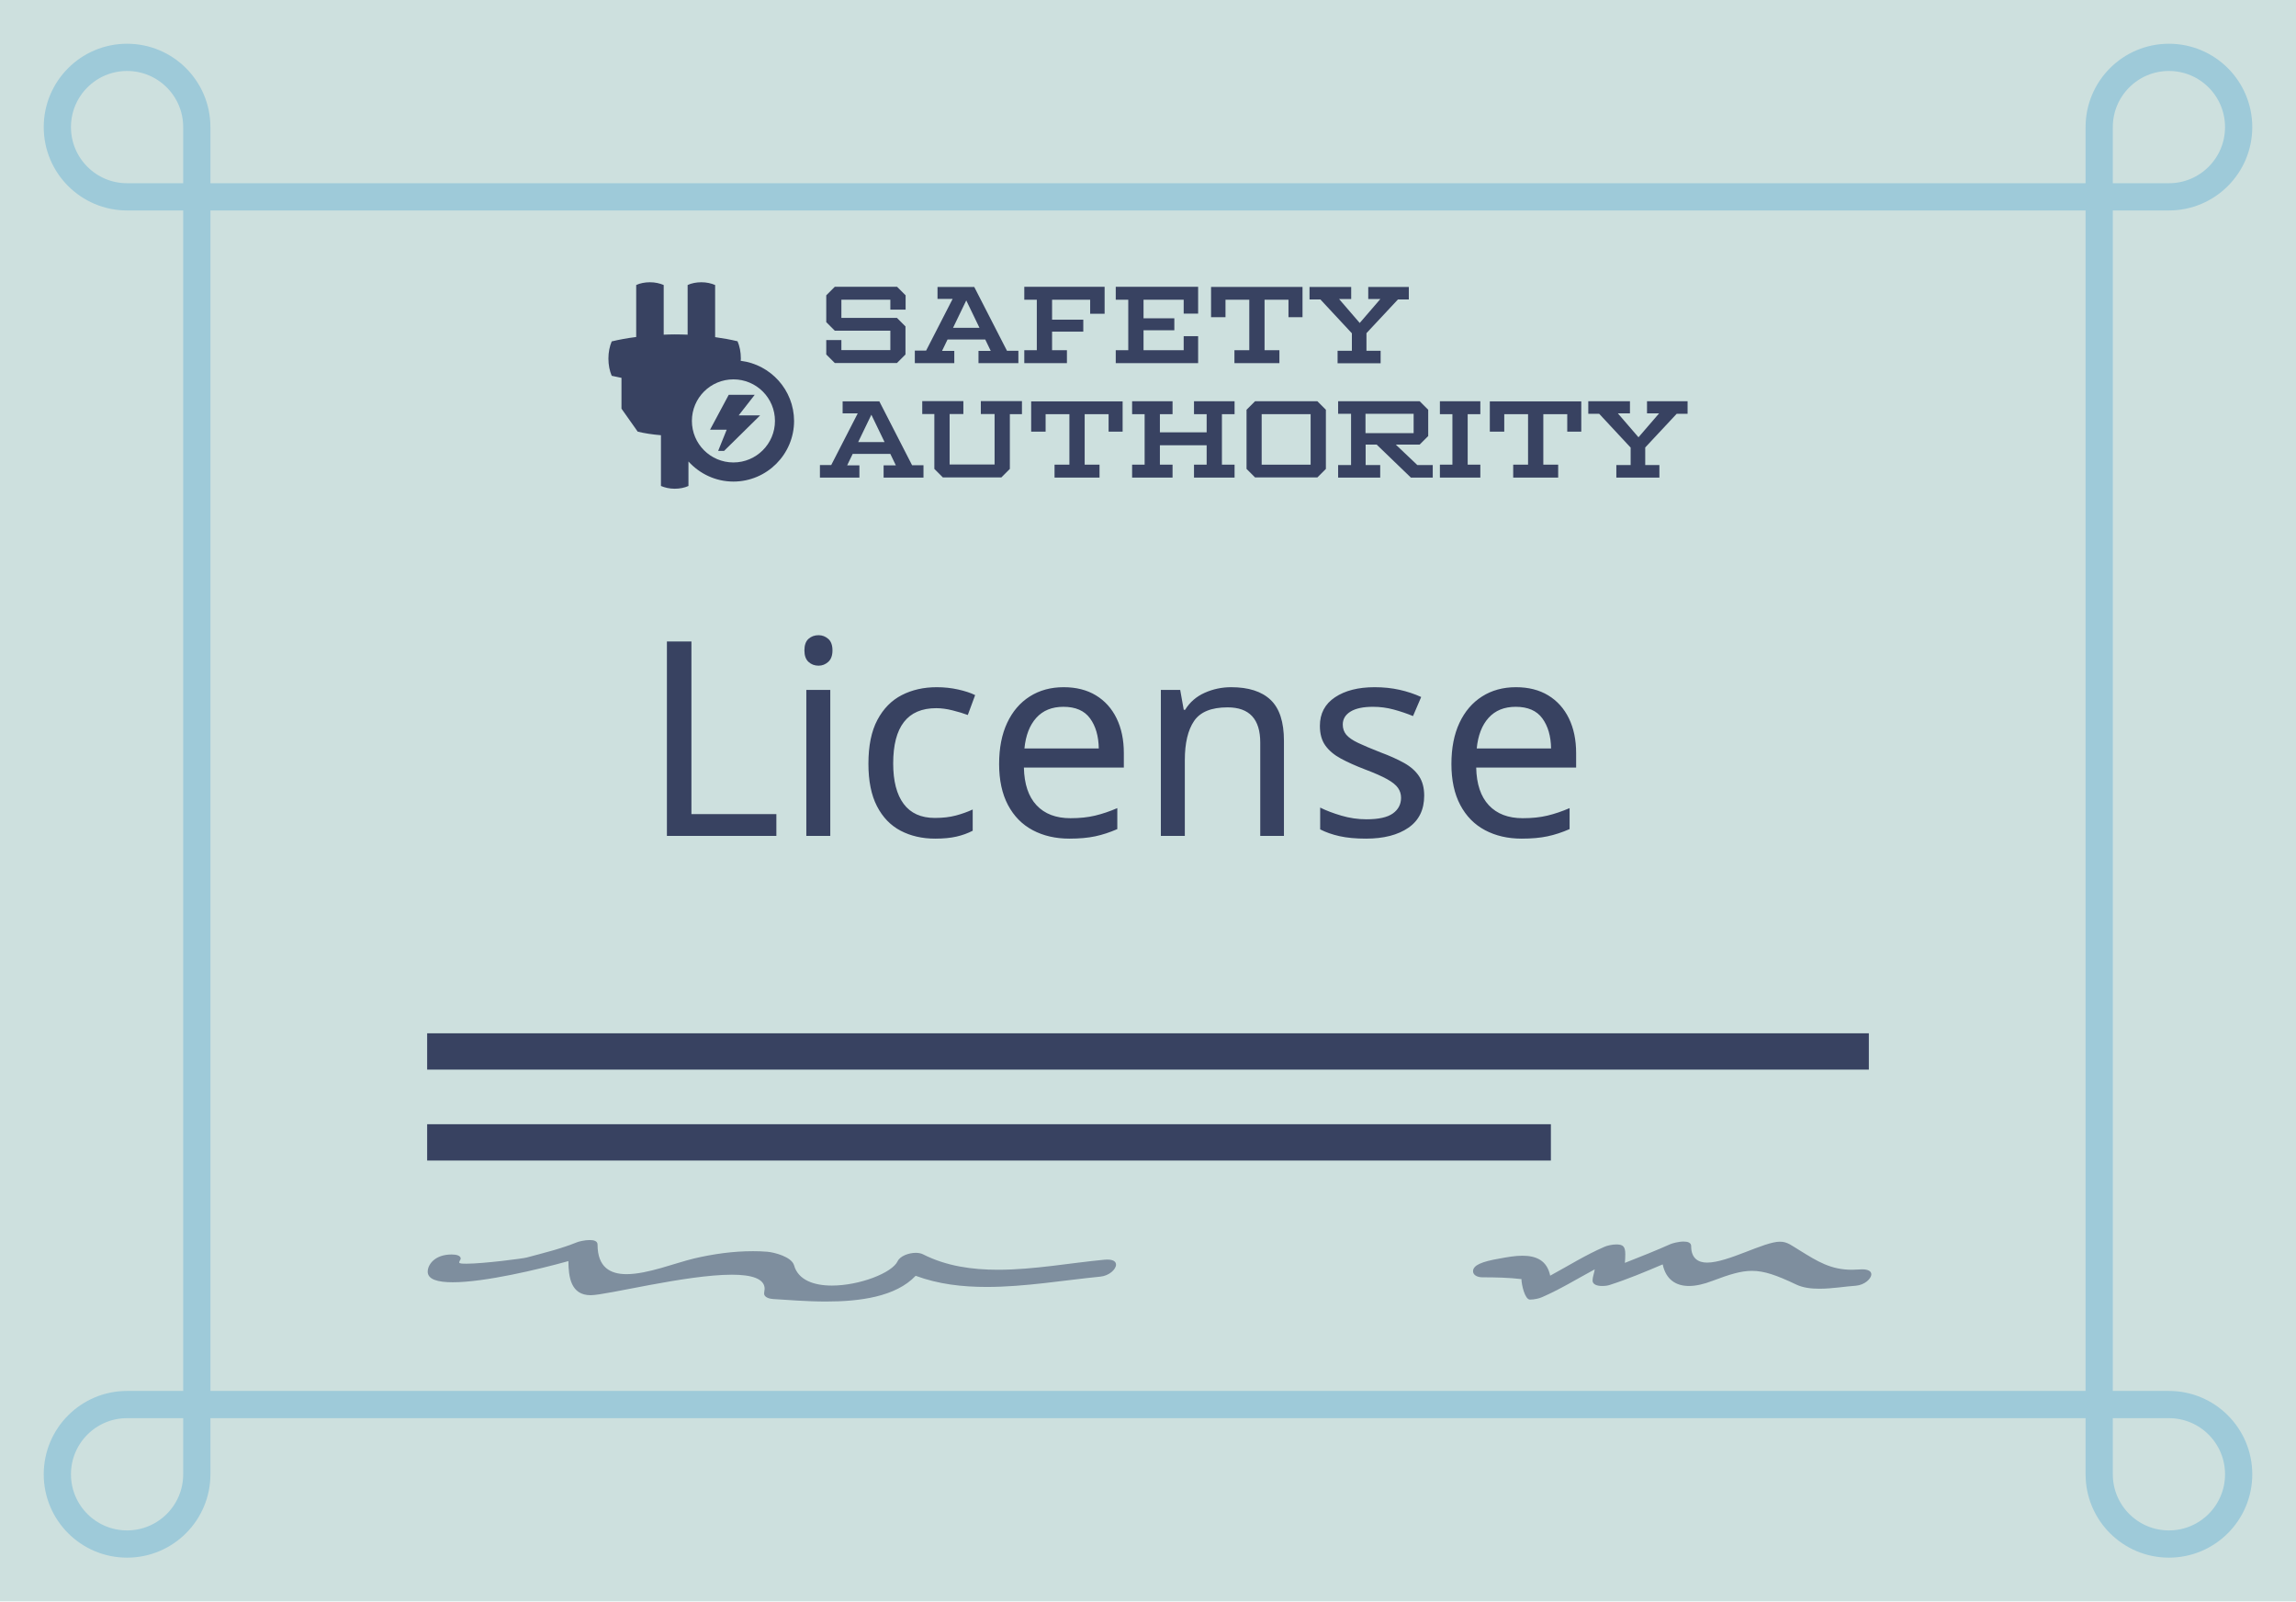
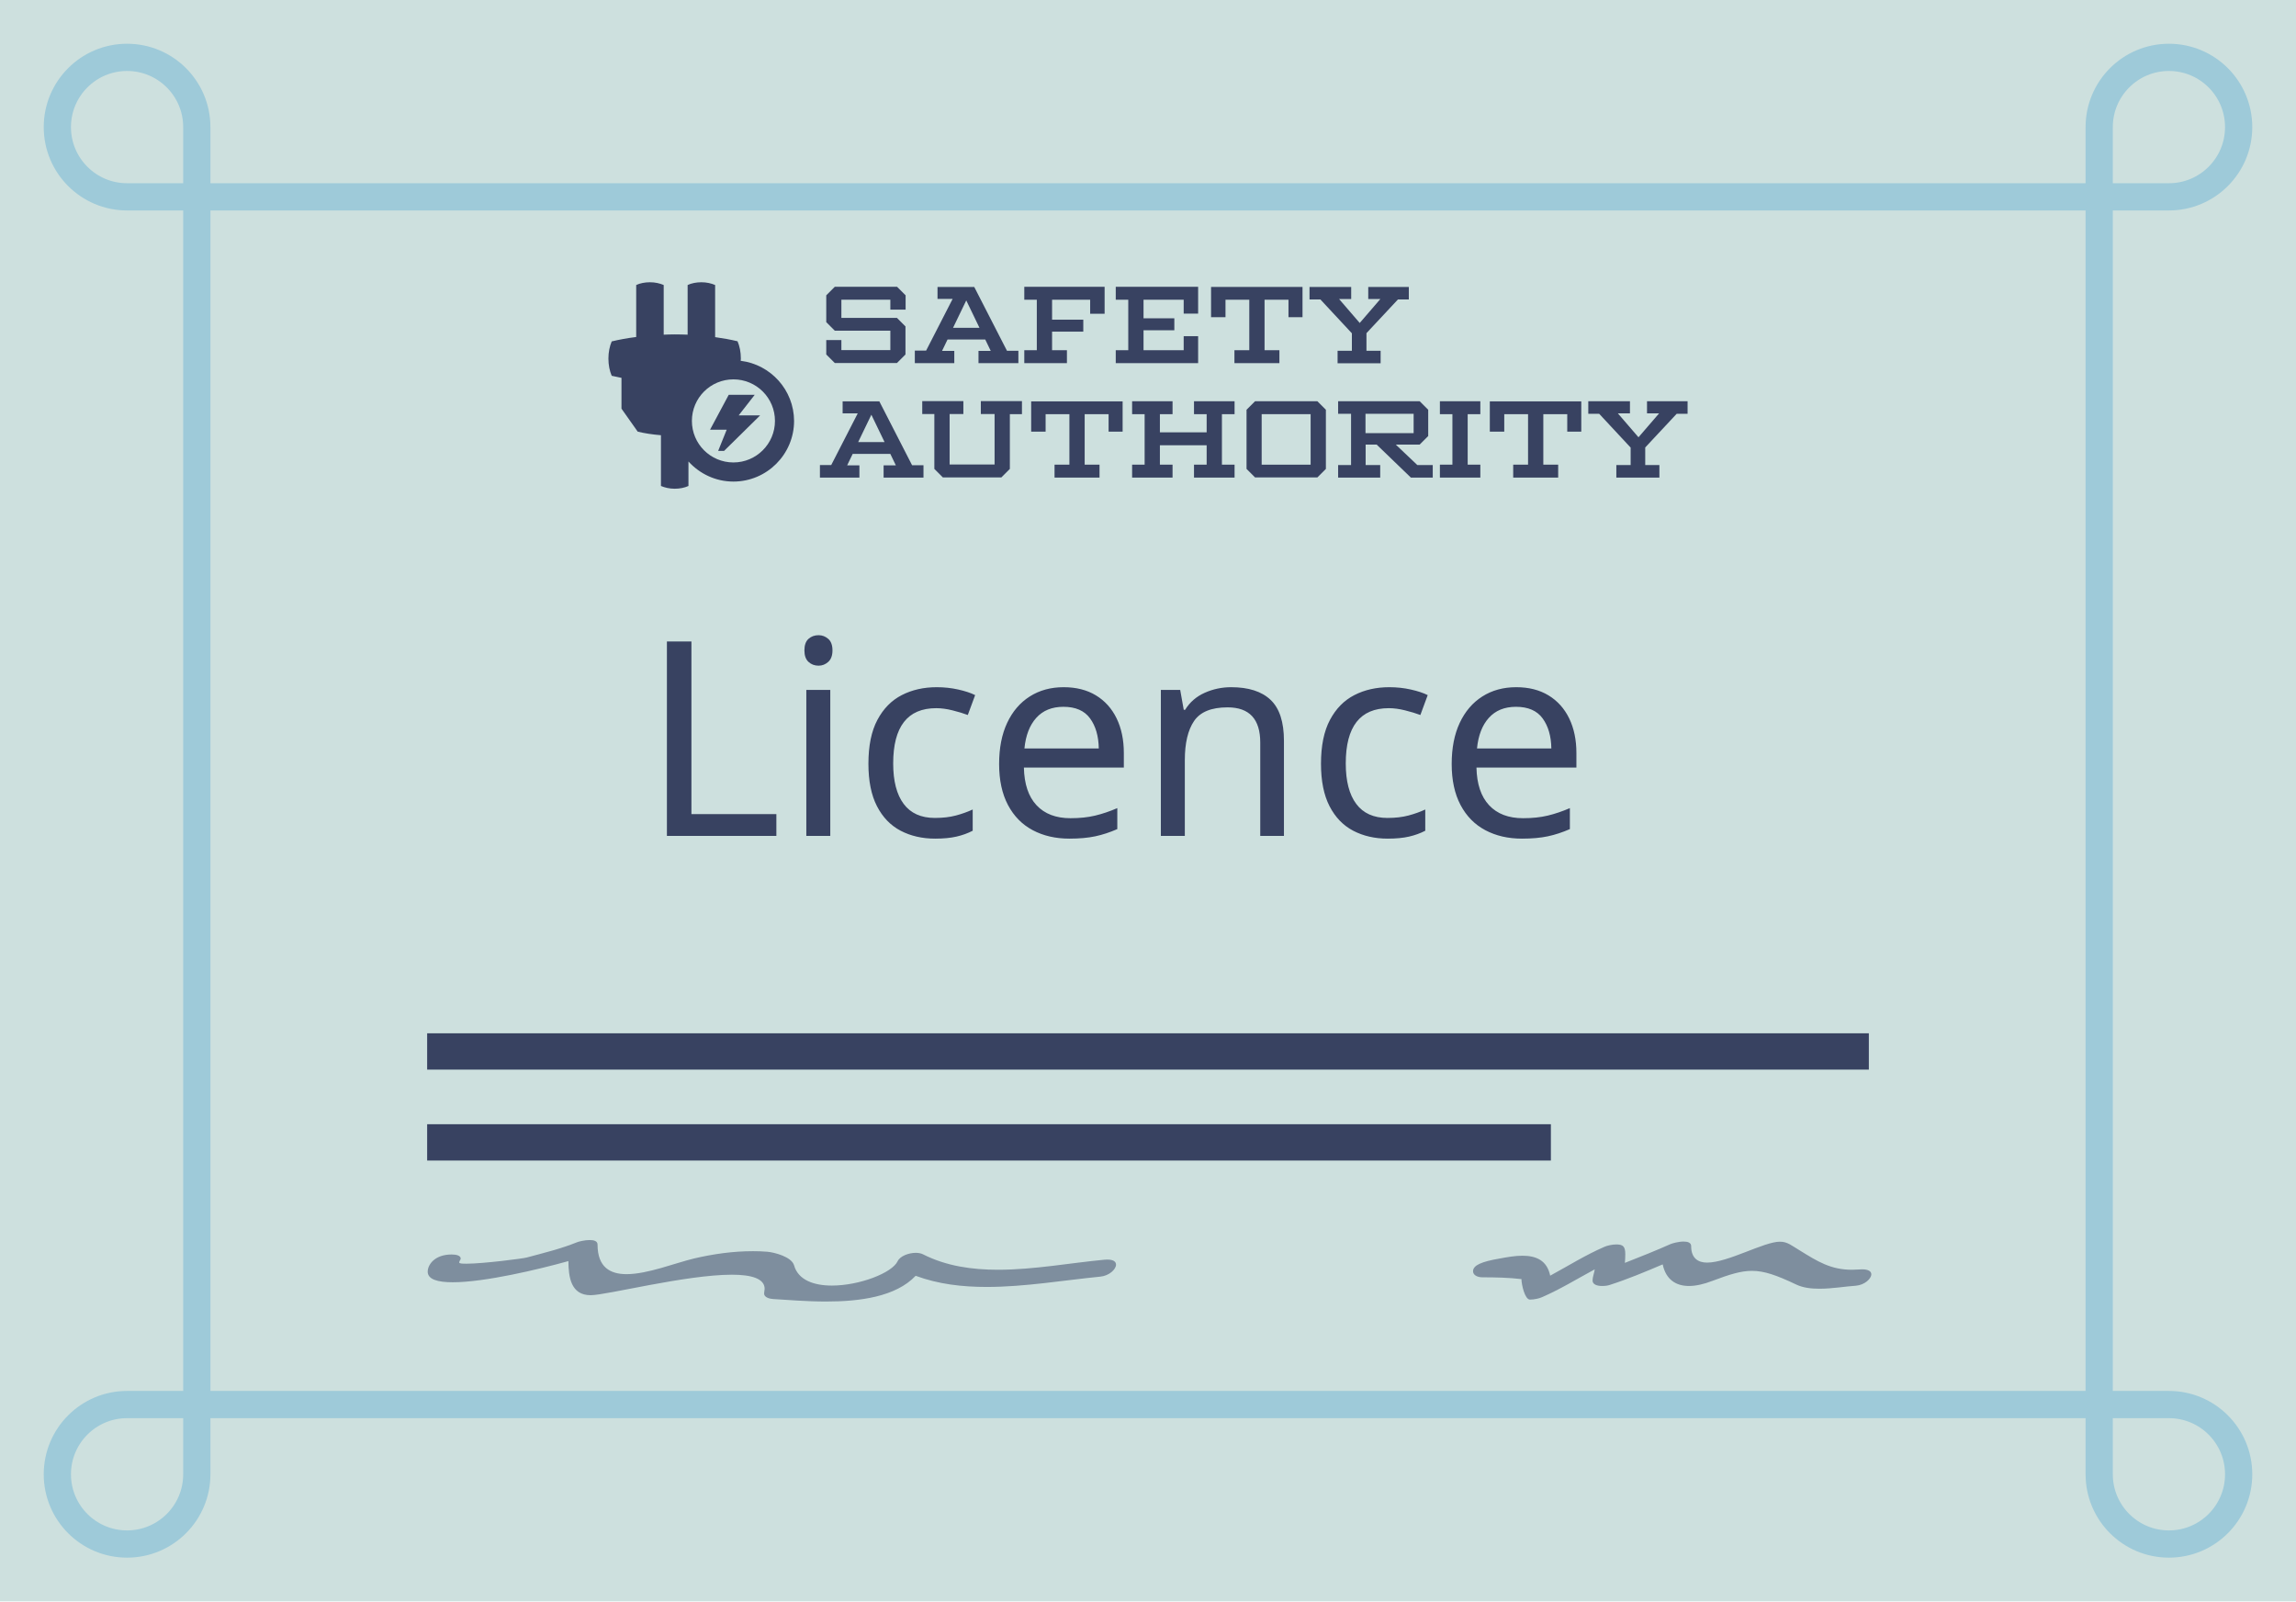
<svg xmlns="http://www.w3.org/2000/svg" version="1.1" id="Layer_1" x="0px" y="0px" viewBox="0 0 1669.5 1164.2" style="enable-background:new 0 0 1669.5 1164.2;" xml:space="preserve">
  <style type="text/css">
	.st0{fill:#CDE0DE;}
	.st1{fill:#384261;}
	.st2{fill:none;stroke:#9ECAD9;stroke-width:19.8;stroke-miterlimit:10;}
	.st3{fill:none;stroke:#384261;stroke-width:26.4;stroke-miterlimit:10;}
	.st4{fill:#7E8E9E;}
	.st5{font-family:'SantEliaScript-Regular';}
	.st6{font-size:198px;}
</style>
  <rect class="st0" width="1669.5" height="1164.2" />
  <path class="st1" d="M538.6,262.3c0-0.6,0.1-1.1,0.1-1.7c0-4.7-0.9-9-2.4-12.5c-5-1.2-10.5-2.2-16.3-3v-37.9c-2.8-1.2-6.2-2-10-2  c-3.7,0-7.2,0.7-10,2v36.1c-3-0.1-6.1-0.2-9.3-0.2c-2.7,0-5.4,0.1-8.1,0.2v-36.1c-2.8-1.2-6.2-2-10-2c-3.7,0-7.2,0.7-10,2V245  c-6.4,0.8-12.4,1.9-17.8,3.2c-1.5,3.5-2.4,7.8-2.4,12.5c0,4.7,0.9,9,2.4,12.5c2.3,0.5,4.6,1,7.1,1.5l0,22.4l11.8,16.7  c4.9,1.2,10.7,2.1,16.9,2.6v36.9c2.8,1.2,6.2,2,10,2c3.7,0,7.2-0.7,10-2v-17.8c8.1,8.9,19.7,14.6,32.7,14.6  c24.3,0,44.1-19.8,44.1-44.1C577.3,283.5,560.4,265,538.6,262.3z M533.3,336.2c-16.7,0-30.2-13.5-30.2-30.2  c0-16.7,13.5-30.2,30.2-30.2c16.7,0,30.2,13.5,30.2,30.2C563.5,322.7,549.9,336.2,533.3,336.2z" />
  <polygon class="st1" points="548.8,287 529.9,287 516.3,312.4 528.4,312.4 522.2,327.8 526.5,327.8 552.7,302 537.1,302 " />
  <path class="st1" d="M647.4,225.1v-7.2h-35.6v13.2h40.4l6.2,6.2v20.4l-6.2,6.2H607l-6.2-6.2v-10.5h11v7.3h35.6v-14.1H607l-6.2-6.2  v-19.5l6.2-6.2h45.3l6.2,6.2v10.4H647.4z" />
  <path class="st1" d="M740.5,254.9v9.1h-29v-8.9h8.9l-4-8.3H689l-4,8.3h8.9v8.9h-28.7v-9.1h8.2l19.3-37.6h-11v-8.7h26.7l23.8,46.4  H740.5z M712.2,238.3l-9.6-19.9l-9.6,19.9H712.2z" />
  <path class="st1" d="M803.2,228.1h-10.5v-10.2H765v14.5h22.7v8.7H765v13.5h10.8v9.4h-31v-9.4h9.1v-36.7h-9.1v-9.4h58.4V228.1z" />
  <path class="st1" d="M860.7,228.1v-10.2h-29.2v13.5h22.4v8.7h-22.4v14.5h29.2v-10.2h10.5V264h-59.9v-9.4h9.1v-36.7h-9.1v-9.4h59.9  v19.5H860.7z" />
  <path class="st1" d="M947.1,230.6h-10.2v-12.7h-17.4v36.7h10.8v9.4h-32.7v-9.4h10.8v-36.7h-17.3v12.7h-10.5v-22h66.5V230.6z" />
  <path class="st1" d="M993.6,242.2v12.8h10.3v9.1h-31.3v-9.1H983v-12.7l-22.9-24.6h-7.9v-9.1h30.3v8.8h-8.8l15,17.4l15-17.4h-8.8  v-8.8h29.5v9.1h-7.9L993.6,242.2z" />
  <path class="st1" d="M671.5,338.1v9.1h-29v-8.9h8.9l-4-8.3h-27.4l-4,8.3h8.9v8.9h-28.7v-9.1h8.2l19.3-37.6h-11v-8.7h26.7l23.8,46.4  H671.5z M643.2,321.4l-9.6-19.9l-9.6,19.9H643.2z" />
  <path class="st1" d="M743.1,301.1h-8.8v39.8l-6.2,6.2h-42.5l-6.2-6.2v-39.9h-8.8v-9.4h29.9v9.4h-10v36.7h32.7v-36.7h-10v-9.4h29.9  V301.1z" />
  <path class="st1" d="M816.3,313.8h-10.2v-12.7h-17.4v36.7h10.8v9.4h-32.7v-9.4h10.8v-36.7h-17.3v12.7h-10.5v-22h66.5V313.8z" />
  <path class="st1" d="M888.5,301.1v36.7h9.2v9.4h-29.5v-9.4h9.2v-14.1h-34v14.1h9.2v9.4h-29.4v-9.4h9.1v-36.7h-9.1v-9.4h29.4v9.4  h-9.2v13.2h34v-13.2h-9.2v-9.4h29.5v9.4H888.5z" />
  <path class="st1" d="M964.1,297.9v43l-6.2,6.2h-45.3l-6.2-6.2v-43l6.2-6.2h45.3L964.1,297.9z M917.4,301.1v36.7h35.6v-36.7H917.4z" />
  <path class="st1" d="M1041.8,338.1v9.1h-15.9l-24.9-24h-8v14.9h10.6v9.1h-30.6v-9.1h9.4v-37.3h-9.4v-9.1h59.3l6.2,6.2v19.1l-6.2,6.2  h-17.4l15.7,14.9H1041.8z M992.9,314.9h35v-14.1h-35V314.9z" />
  <path class="st1" d="M1067.2,301.1v36.7h9.2v9.4H1047v-9.4h9.1v-36.7h-9.1v-9.4h29.4v9.4H1067.2z" />
  <path class="st1" d="M1149.8,313.8h-10.2v-12.7h-17.4v36.7h10.8v9.4h-32.7v-9.4h10.8v-36.7h-17.3v12.7h-10.5v-22h66.5V313.8z" />
  <path class="st1" d="M1196.3,325.3v12.8h10.3v9.1h-31.3v-9.1h10.4v-12.7l-22.9-24.6h-7.9v-9.1h30.3v8.8h-8.8l15,17.4l15-17.4h-8.8  v-8.8h29.5v9.1h-7.9L1196.3,325.3z" />
  <path class="st2" d="M1577.1,143.1c28,0,50.7-22.7,50.7-50.7s-22.7-50.7-50.7-50.7s-50.7,22.7-50.7,50.7v979.4  c0,28,22.7,50.7,50.7,50.7s50.7-22.7,50.7-50.7s-22.7-50.7-50.7-50.7H92.4c-28,0-50.7,22.7-50.7,50.7s22.7,50.7,50.7,50.7  s50.7-22.7,50.7-50.7V92.4c0-28-22.7-50.7-50.7-50.7S41.7,64.4,41.7,92.4s22.7,50.7,50.7,50.7H1577.1z" />
  <line class="st3" x1="310.6" y1="764.4" x2="1358.9" y2="764.4" />
  <line class="st3" x1="310.6" y1="830.5" x2="1127.7" y2="830.5" />
  <g>
    <path class="st4" d="M717.5,935.6c-17.8,0-35.2-2-51.7-8.1c-14.5,15.3-40.7,18.7-65.1,18.7c-14.4,0-28.1-1.2-38.4-1.8   c-2.4-0.1-6.7-1.1-6.7-4c0-1.2,0.4-2.4,0.4-3.4c0-7.5-9.6-10.3-23.8-10.3c-33.4,0-91.2,14.9-102.7,14.9   c-14.5,0-16.1-13.3-16.2-24.8c-21.8,6.1-61,15.4-84.1,15.4c-11,0-18.2-2.1-18.2-7.7c0-5,5-12.5,17.4-12.5c3.7,0,6.6,0.9,6.6,3   c0,0.8-1.1,1.8-1.1,2.8c0,0.8,2.1,0.9,5.3,0.9c12.1,0,41.6-3.8,43.8-4.5c12.3-3.3,24.7-6.3,36.6-11.1c1.2-0.5,5.5-1.6,9.2-1.6   c3,0,5.7,0.7,5.7,3.3c0,16.5,9.2,21.5,21.1,21.5c15.3,0,35.6-8.2,49.1-11.4c14.1-3.3,28.4-5.3,42.8-5.3c3.4,0,7,0.1,10.4,0.4   c4.9,0.4,17.7,3.6,19.5,9.9c3,10.7,14.4,14.7,27.5,14.7c19.9,0,43.7-9.1,47.8-17.7c1.8-3.8,8.1-6.1,13.2-6.1c2,0,4,0.4,5.3,1.1   c17,8.6,35.6,11.2,54.6,11.2c25.9,0,52.7-5,77.3-7.3c0.8,0,1.5-0.1,2.1-0.1c4.5,0,6.3,1.6,6.3,3.7c0,3.4-5,8.1-11.4,8.7   C773.7,930.7,745.2,935.6,717.5,935.6z" />
  </g>
  <path class="st4" d="M1323,936.9c-6.1,0-11.9-0.7-16.8-3c-14.5-6.9-23.4-10-32.3-10c-7.9,0-16.1,2.5-28.8,7.3  c-6.2,2.4-12,3.7-17,3.7c-9.6,0-16.8-4.8-19.1-15.7c-12.7,5.4-25.3,10.7-38.7,15c-1.1,0.4-3.2,0.7-5.3,0.7c-3.4,0-7-0.9-7-4  c0-2.4,1.2-5.4,1.6-8.1c-12.8,6.9-25.1,14.5-38.5,20.3c-1.8,0.8-5.3,1.7-8.6,1.7c-3.8,0-6.2-11.2-6.2-14.9  c-9.4-1.1-18.9-1.3-28.2-1.3c-4.5,0-7-2-7-4.4c0-4.4,6.3-7,19-9.2c5.9-1.1,11.6-2.1,16.9-2.1c10,0,17.9,3.4,20.2,14.5  c13.1-7.1,25.6-15,39.5-21c1.8-0.8,5.4-1.7,8.6-1.7c4.9,0,6.5,1.5,6.5,7.1c0,2.1-0.1,4.2-0.3,6.3c11.2-4.4,22.3-8.8,33.3-13.7  c1.2-0.5,5.7-1.8,9.4-1.8c3,0,5.5,0.8,5.5,3.3c0,8.8,5,12,11.6,12c15.2,0,41.3-15.2,52.9-15.2c5.7,0,8.6,2.9,14.7,6.5  c12.5,7.7,22.3,14,38,13.9c2.2,0,4.9-0.3,7.1-0.3c4.8,0,6.7,1.6,6.7,3.6c0,3.3-5,7.8-11.2,8.3C1341.9,935.2,1332.2,936.9,1323,936.9  z" />
-   <text transform="matrix(1 0 0 1 465.7281 607.6995)" class="st1 st5 st6">License</text>
+   <text transform="matrix(1 0 0 1 465.7281 607.6995)" class="st1 st5 st6">Licence</text>
</svg>
